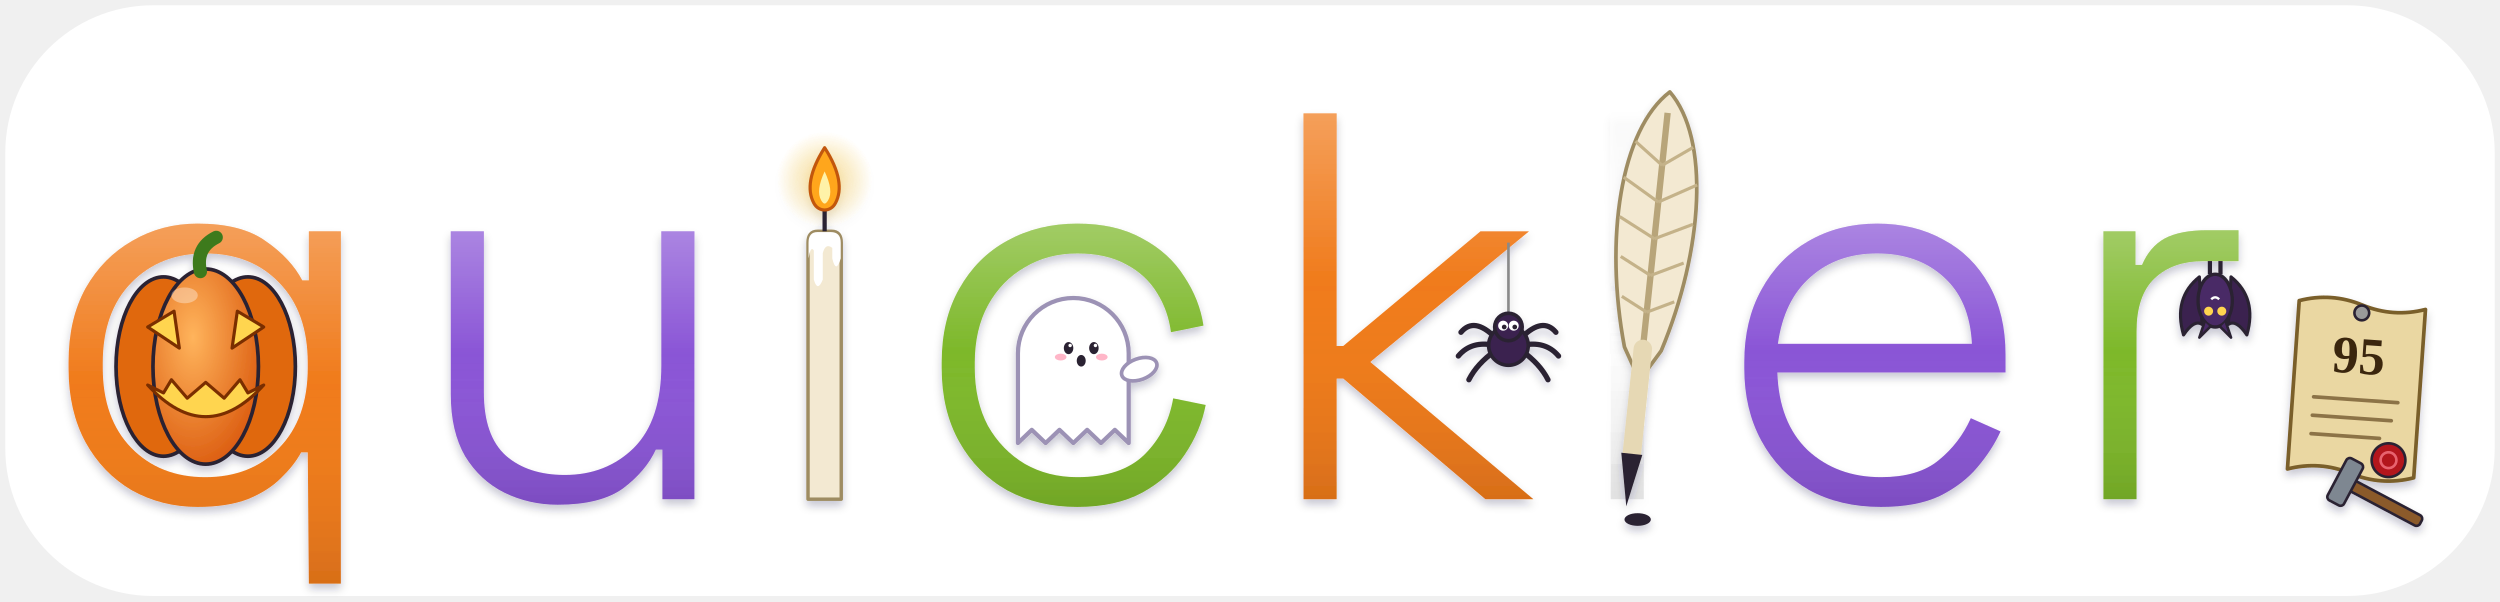
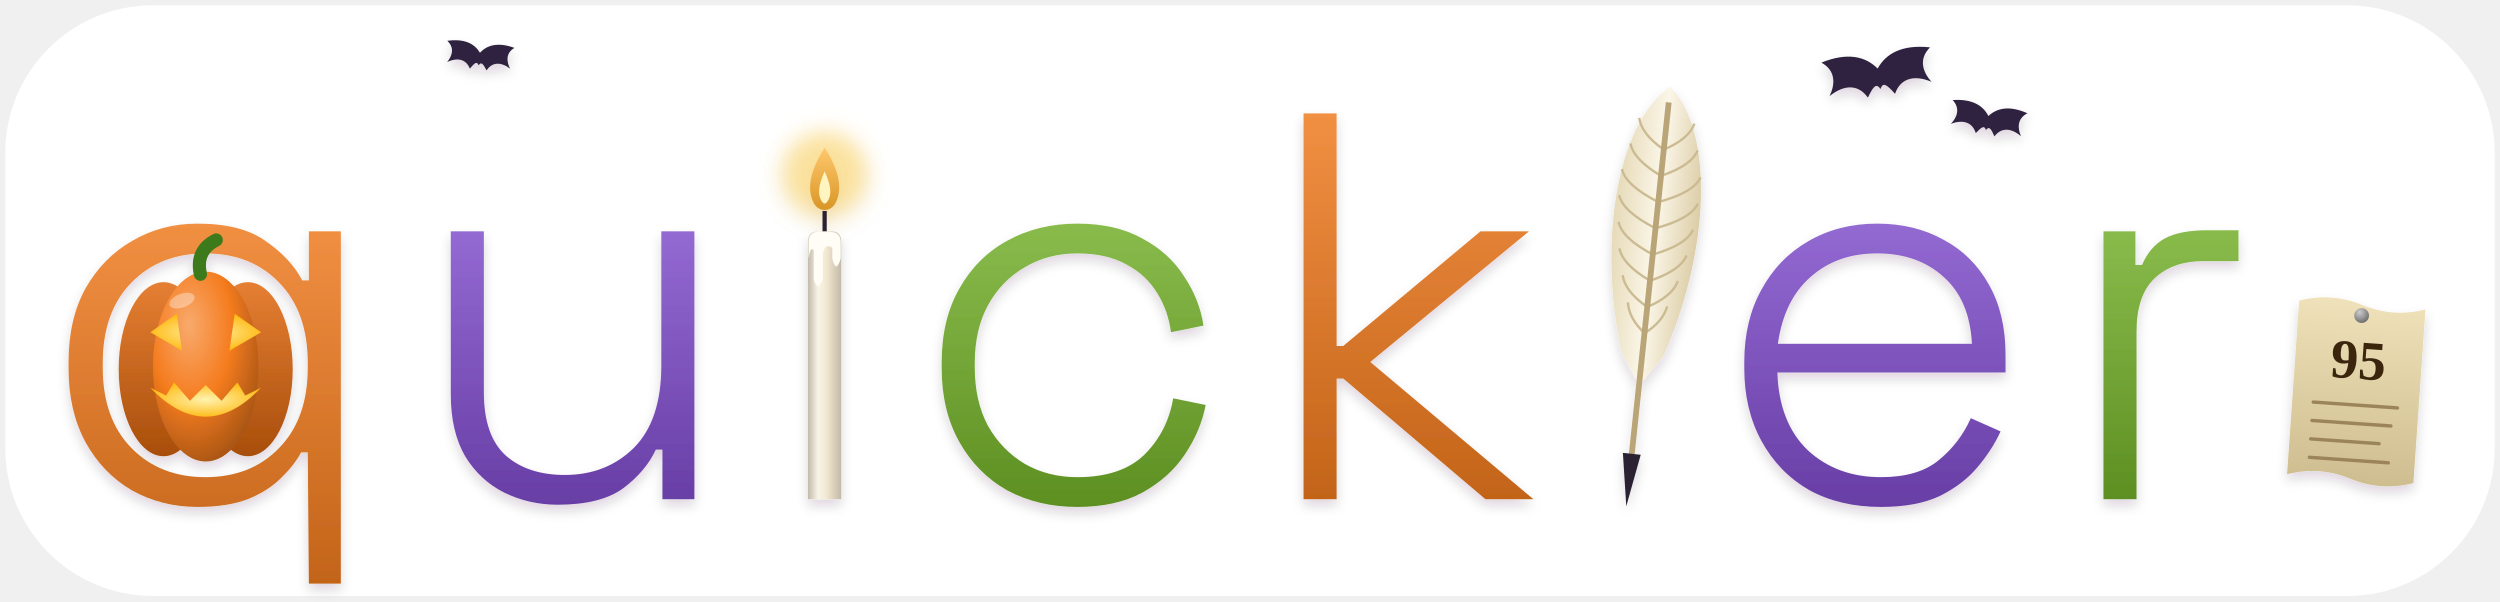
- <svg xmlns="http://www.w3.org/2000/svg" width="1896" height="456" viewBox="-12 -32 948 228" role="img" aria-label="Quickler Halloween and Reformation Day logo">
+ <svg xmlns="http://www.w3.org/2000/svg" width="1896" height="456" viewBox="-12 -32 948 228" role="img" aria-label="Quickler logo">
  <defs>
-     <filter id="ds" x="-5%" y="-10%" width="110%" height="130%">
-       <feDropShadow dx="0" dy="2" stdDeviation="1.6" flood-color="#1b1030" flood-opacity=".22" />
+     <filter id="lift" x="-6%" y="-12%" width="112%" height="134%">
+       <feDropShadow dx="0" dy="2.5" stdDeviation="2.2" flood-color="#241830" flood-opacity=".16" />
    </filter>
-     <linearGradient id="shine" x1="0" y1="0" x2="0" y2="1">
-       <stop stop-color="#fff" stop-opacity=".28" />
-       <stop offset=".45" stop-color="#fff" stop-opacity="0" />
-       <stop offset="1" stop-color="#000" stop-opacity=".10" />
+     <linearGradient id="LEE7A1E" x1="0" y1="0" x2="0" y2="1">
+       <stop stop-color="#F18F42" />
+       <stop offset="1" stop-color="#C36419" />
    </linearGradient>
-     <radialGradient id="pump" cx="0.38" cy="0.35" r=".75">
-       <stop stop-color="#FFB45C" />
-       <stop offset="1" stop-color="#D9560B" />
+     <linearGradient id="L7E4CC9" x1="0" y1="0" x2="0" y2="1">
+       <stop stop-color="#9369D2" />
+       <stop offset="1" stop-color="#673EA5" />
+     </linearGradient>
+     <linearGradient id="L72AE2A" x1="0" y1="0" x2="0" y2="1">
+       <stop stop-color="#89BB4C" />
+       <stop offset="1" stop-color="#5D8F22" />
+     </linearGradient>
+     <linearGradient id="p1" x1="0" y1="0" x2="0" y2="1">
+       <stop stop-color="#E57F33" />
+       <stop offset="1" stop-color="#A84E0B" />
+     </linearGradient>
+     <radialGradient id="pump" cx="0.38" cy="0.32" r="0.7" fx="0.34" fy="0.28">
+       <stop stop-color="#F8AA6D" />
+       <stop offset=".55" stop-color="#F57C1F" />
+       <stop offset="1" stop-color="#AC5716" />
    </radialGradient>
-     <radialGradient id="glow" cx="0.38" cy="0.35" r=".75">
-       <stop stop-color="#FFE08A" />
-       <stop offset="1" stop-color="#FFE08A" />
+     <radialGradient id="inner" cx=".5" cy=".5" r=".6">
+       <stop stop-color="#FFF3B0" />
+       <stop offset="1" stop-color="#FFB300" />
    </radialGradient>
-     <radialGradient id="cglow">
-       <stop stop-color="#FFD25A" stop-opacity=".6" />
-       <stop offset="1" stop-color="#FFD25A" stop-opacity="0" />
+     <filter id="gblur" x="-50%" y="-50%" width="200%" height="200%">
+       <feGaussianBlur stdDeviation="4" />
+     </filter>
+     <linearGradient id="candle" x1="0" y1="0" x2="1" y2="0">
+       <stop stop-color="#C2BAA8" />
+       <stop offset=".3" stop-color="#F9F4E8" />
+       <stop offset=".55" stop-color="#F3E9D2" />
+       <stop offset="1" stop-color="#C2BAA8" />
+     </linearGradient>
+     <linearGradient id="flame" x1="0" y1="0" x2="0" y2="1">
+       <stop stop-color="#FFC86D" />
+       <stop offset="1" stop-color="#D99627" />
+     </linearGradient>
+     <linearGradient id="vane" x1="0" y1="0" x2="1" y2="0">
+       <stop stop-color="#E6DAB8" />
+       <stop offset=".5" stop-color="#FBF6E8" />
+       <stop offset="1" stop-color="#DCCDA6" />
+     </linearGradient>
+     <linearGradient id="calamus" x1="0" y1="0" x2="1" y2="0">
+       <stop stop-color="#BEB6A0" />
+       <stop offset=".3" stop-color="#F4EEDE" />
+       <stop offset=".55" stop-color="#EDE3C8" />
+       <stop offset="1" stop-color="#BEB6A0" />
+     </linearGradient>
+     <linearGradient id="parch" x1="0" y1="0" x2="0" y2="1">
+       <stop stop-color="#EFE1B9" />
+       <stop offset="1" stop-color="#CEBD8F" />
+     </linearGradient>
+     <radialGradient id="nail" cx="0.38" cy="0.32" r="0.7" fx="0.34" fy="0.28">
+       <stop stop-color="#CCCCCC" />
+       <stop offset=".55" stop-color="#9A9A9A" />
+       <stop offset="1" stop-color="#6C6C6C" />
    </radialGradient>
  </defs>
  <rect x="-10" y="-30" width="944" height="224" rx="56" fill="#FFFFFF" />
-   <g filter="url(#ds)">
-     <g>
-       <path d="M374 136 V102 A21 21 0 0 1 416 102 V136 l-5.25 -5 l-5.25 5 l-5.25 -5 l-5.25 5 l-5.25 -5 l-5.25 5 l-5.25 -5 l-5.25 5Z" fill="#FFFFFF" stroke="#9C92B5" stroke-width="1.6" stroke-linejoin="round" stroke-linecap="round" />
-       <ellipse cx="420" cy="108" rx="7" ry="4" fill="#fff" stroke="#9C92B5" stroke-width="1.4" stroke-linejoin="round" stroke-linecap="round" transform="rotate(-20 420 108)" />
-       <ellipse cx="393.2" cy="100.0" rx="1.8" ry="2.3" fill="#2B2233" />
-       <ellipse cx="402.8" cy="100.0" rx="1.8" ry="2.3" fill="#2B2233" />
-       <circle cx="393.8" cy="99.0" r="0.66" fill="#fff" />
-       <circle cx="403.4" cy="99.0" r="0.66" fill="#fff" />
-       <ellipse cx="398.0" cy="104.8" rx="1.7" ry="2.2" fill="#2B2233" />
-       <ellipse cx="390.2" cy="103.4" rx="2.2" ry="1.3" fill="#FF7A9A" opacity=".55" />
-       <ellipse cx="405.8" cy="103.4" rx="2.2" ry="1.3" fill="#FF7A9A" opacity=".55" />
-     </g>
-     <path d="M105.124 189.3L104.706 139.535H102.198C100.387 142.879 97.809 146.153 94.465 149.358C91.26 152.563 87.08 155.21 81.925 157.3C76.77 159.251 70.43 160.226 62.906 160.226C53.849 160.226 45.559 158.136 38.035 153.956C30.65 149.637 24.798 143.576 20.479 135.773C16.16 127.831 14 118.496 14 107.767V105.259C14 94.391 16.16 85.056 20.479 77.253C24.938 69.45 30.859 63.459 38.244 59.279C45.629 54.96 53.849 52.8 62.906 52.8C74.053 52.8 82.691 55.029 88.822 59.488C95.092 63.807 99.69 68.754 102.616 74.327H105.124V55.726H117.246V189.3H105.124ZM65.832 148.94C77.397 148.94 86.732 145.248 93.838 137.863C101.083 130.478 104.706 120.307 104.706 107.349V105.677C104.706 92.719 101.083 82.548 93.838 75.163C86.732 67.778 77.397 64.086 65.832 64.086C54.407 64.086 45.071 67.778 37.826 75.163C30.581 82.548 26.958 92.719 26.958 105.677V107.349C26.958 120.307 30.581 130.478 37.826 137.863C45.071 145.248 54.407 148.94 65.832 148.94Z" fill="#F07A1A" />
-     <path d="M199.484 159.39C192.239 159.39 185.481 157.857 179.211 154.792C173.081 151.727 168.134 147.129 164.372 140.998C160.75 134.728 158.938 126.925 158.938 117.59V55.726H171.478V116.754C171.478 127.761 174.265 135.773 179.838 140.789C185.412 145.666 192.866 148.104 202.201 148.104C212.651 148.104 221.36 144.69 228.326 137.863C235.293 130.896 238.776 120.446 238.776 106.513V55.726H251.316V157.3H239.194V138.49H236.686C234.178 143.924 230.068 148.801 224.355 153.12C218.643 157.3 210.352 159.39 199.484 159.39Z" fill="#8A55D6" />
-     <path d="M396.499 160.226C386.607 160.226 377.759 158.136 369.956 153.956C362.293 149.637 356.232 143.506 351.773 135.564C347.315 127.622 345.085 118.287 345.085 107.558V105.468C345.085 94.6 347.315 85.265 351.773 77.462C356.232 69.52 362.293 63.459 369.956 59.279C377.759 54.96 386.607 52.8 396.499 52.8C406.253 52.8 414.473 54.681 421.161 58.443C427.989 62.066 433.283 66.873 437.045 72.864C440.947 78.716 443.385 84.916 444.36 91.465L432.029 93.973C431.333 88.539 429.591 83.593 426.804 79.134C424.018 74.536 420.116 70.913 415.1 68.266C410.084 65.479 403.884 64.086 396.499 64.086C389.115 64.086 382.496 65.828 376.644 69.311C370.792 72.655 366.125 77.462 362.641 83.732C359.297 89.863 357.625 97.178 357.625 105.677V107.349C357.625 115.848 359.297 123.233 362.641 129.503C366.125 135.634 370.792 140.441 376.644 143.924C382.496 147.268 389.115 148.94 396.499 148.94C407.646 148.94 416.145 146.084 421.997 140.371C427.849 134.519 431.472 127.413 432.865 119.053L445.196 121.561C443.942 128.11 441.295 134.38 437.254 140.371C433.353 146.223 427.989 151.03 421.161 154.792C414.473 158.415 406.253 160.226 396.499 160.226Z" fill="#7DB82A" />
-     <path d="M482.302 157.3V11H494.842V99.198H497.35L549.391 55.726H567.783L507.591 105.259L569.455 157.3H551.272L497.35 111.529H494.842V157.3H482.302Z" fill="#F07A1A" />
-     <path d="M701.266 160.226C690.816 160.226 681.689 158.066 673.886 153.747C666.223 149.288 660.232 143.088 655.912 135.146C651.593 127.204 649.433 118.078 649.433 107.767V105.259C649.433 94.809 651.593 85.683 655.912 77.88C660.232 69.938 666.153 63.807 673.677 59.488C681.341 55.029 690.049 52.8 699.802 52.8C709.277 52.8 717.637 54.82 724.883 58.861C732.267 62.762 738.049 68.475 742.229 75.999C746.409 83.384 748.5 92.231 748.5 102.542V109.23H661.974C662.392 121.909 666.223 131.732 673.469 138.699C680.853 145.526 690.119 148.94 701.266 148.94C710.74 148.94 718.055 146.78 723.211 142.461C728.505 138.142 732.546 132.847 735.333 126.577L746.619 131.593C744.529 136.191 741.603 140.719 737.841 145.178C734.218 149.497 729.48 153.12 723.628 156.046C717.776 158.833 710.322 160.226 701.266 160.226ZM662.182 98.362H735.75C735.193 87.355 731.64 78.925 725.091 73.073C718.543 67.082 710.113 64.086 699.802 64.086C689.631 64.086 681.201 67.082 674.513 73.073C667.825 78.925 663.715 87.355 662.182 98.362Z" fill="#8A55D6" />
-     <path d="M785.63 157.3V55.726H797.752V68.475H800.26C802.21 63.877 805.067 60.533 808.829 58.443C812.73 56.353 818.094 55.308 824.922 55.308H836.835V67.012H823.459C815.795 67.012 809.665 69.172 805.067 73.491C800.469 77.81 798.17 84.568 798.17 93.764V157.3H785.63Z" fill="#7DB82A" />
-     <path d="M105.124 189.3L104.706 139.535H102.198C100.387 142.879 97.809 146.153 94.465 149.358C91.26 152.563 87.08 155.21 81.925 157.3C76.77 159.251 70.43 160.226 62.906 160.226C53.849 160.226 45.559 158.136 38.035 153.956C30.65 149.637 24.798 143.576 20.479 135.773C16.16 127.831 14 118.496 14 107.767V105.259C14 94.391 16.16 85.056 20.479 77.253C24.938 69.45 30.859 63.459 38.244 59.279C45.629 54.96 53.849 52.8 62.906 52.8C74.053 52.8 82.691 55.029 88.822 59.488C95.092 63.807 99.69 68.754 102.616 74.327H105.124V55.726H117.246V189.3H105.124ZM65.832 148.94C77.397 148.94 86.732 145.248 93.838 137.863C101.083 130.478 104.706 120.307 104.706 107.349V105.677C104.706 92.719 101.083 82.548 93.838 75.163C86.732 67.778 77.397 64.086 65.832 64.086C54.407 64.086 45.071 67.778 37.826 75.163C30.581 82.548 26.958 92.719 26.958 105.677V107.349C26.958 120.307 30.581 130.478 37.826 137.863C45.071 145.248 54.407 148.94 65.832 148.94Z" fill="url(#shine)" />
-     <path d="M199.484 159.39C192.239 159.39 185.481 157.857 179.211 154.792C173.081 151.727 168.134 147.129 164.372 140.998C160.75 134.728 158.938 126.925 158.938 117.59V55.726H171.478V116.754C171.478 127.761 174.265 135.773 179.838 140.789C185.412 145.666 192.866 148.104 202.201 148.104C212.651 148.104 221.36 144.69 228.326 137.863C235.293 130.896 238.776 120.446 238.776 106.513V55.726H251.316V157.3H239.194V138.49H236.686C234.178 143.924 230.068 148.801 224.355 153.12C218.643 157.3 210.352 159.39 199.484 159.39Z" fill="url(#shine)" />
-     <path d="M294.439 157.3V55.726H306.979V157.3H294.439Z" fill="url(#shine)" />
-     <path d="M396.499 160.226C386.607 160.226 377.759 158.136 369.956 153.956C362.293 149.637 356.232 143.506 351.773 135.564C347.315 127.622 345.085 118.287 345.085 107.558V105.468C345.085 94.6 347.315 85.265 351.773 77.462C356.232 69.52 362.293 63.459 369.956 59.279C377.759 54.96 386.607 52.8 396.499 52.8C406.253 52.8 414.473 54.681 421.161 58.443C427.989 62.066 433.283 66.873 437.045 72.864C440.947 78.716 443.385 84.916 444.36 91.465L432.029 93.973C431.333 88.539 429.591 83.593 426.804 79.134C424.018 74.536 420.116 70.913 415.1 68.266C410.084 65.479 403.884 64.086 396.499 64.086C389.115 64.086 382.496 65.828 376.644 69.311C370.792 72.655 366.125 77.462 362.641 83.732C359.297 89.863 357.625 97.178 357.625 105.677V107.349C357.625 115.848 359.297 123.233 362.641 129.503C366.125 135.634 370.792 140.441 376.644 143.924C382.496 147.268 389.115 148.94 396.499 148.94C407.646 148.94 416.145 146.084 421.997 140.371C427.849 134.519 431.472 127.413 432.865 119.053L445.196 121.561C443.942 128.11 441.295 134.38 437.254 140.371C433.353 146.223 427.989 151.03 421.161 154.792C414.473 158.415 406.253 160.226 396.499 160.226Z" fill="url(#shine)" />
-     <path d="M482.302 157.3V11H494.842V99.198H497.35L549.391 55.726H567.783L507.591 105.259L569.455 157.3H551.272L497.35 111.529H494.842V157.3H482.302Z" fill="url(#shine)" />
-     <path d="M598.787 157.3V11H611.327V157.3Z" fill="url(#shine)" />
-     <path d="M701.266 160.226C690.816 160.226 681.689 158.066 673.886 153.747C666.223 149.288 660.232 143.088 655.912 135.146C651.593 127.204 649.433 118.078 649.433 107.767V105.259C649.433 94.809 651.593 85.683 655.912 77.88C660.232 69.938 666.153 63.807 673.677 59.488C681.341 55.029 690.049 52.8 699.802 52.8C709.277 52.8 717.637 54.82 724.883 58.861C732.267 62.762 738.049 68.475 742.229 75.999C746.409 83.384 748.5 92.231 748.5 102.542V109.23H661.974C662.392 121.909 666.223 131.732 673.469 138.699C680.853 145.526 690.119 148.94 701.266 148.94C710.74 148.94 718.055 146.78 723.211 142.461C728.505 138.142 732.546 132.847 735.333 126.577L746.619 131.593C744.529 136.191 741.603 140.719 737.841 145.178C734.218 149.497 729.48 153.12 723.628 156.046C717.776 158.833 710.322 160.226 701.266 160.226ZM662.182 98.362H735.75C735.193 87.355 731.64 78.925 725.091 73.073C718.543 67.082 710.113 64.086 699.802 64.086C689.631 64.086 681.201 67.082 674.513 73.073C667.825 78.925 663.715 87.355 662.182 98.362Z" fill="url(#shine)" />
-     <path d="M785.63 157.3V55.726H797.752V68.475H800.26C802.21 63.877 805.067 60.533 808.829 58.443C812.73 56.353 818.094 55.308 824.922 55.308H836.835V67.012H823.459C815.795 67.012 809.665 69.172 805.067 73.491C800.469 77.81 798.17 84.568 798.17 93.764V157.3H785.63Z" fill="url(#shine)" />
-     <ellipse cx="50" cy="107" rx="18" ry="34" fill="#E0680F" stroke="#2B2233" stroke-width="1.4" stroke-linejoin="round" stroke-linecap="round" />
-     <ellipse cx="82" cy="107" rx="18" ry="34" fill="#E0680F" stroke="#2B2233" stroke-width="1.4" stroke-linejoin="round" stroke-linecap="round" />
-     <ellipse cx="66" cy="107" rx="20" ry="37" fill="url(#pump)" stroke="#2B2233" stroke-width="1.4" stroke-linejoin="round" stroke-linecap="round" />
-     <path d="M64 71 Q62 62 70 58" fill="none" stroke="#3C7A1E" stroke-width="5" stroke-linecap="round" />
-     <path d="M44 92 L54 86 L56 100Z M88 92 L78 86 L76 100Z" fill="#FFD54F" stroke="#7A2E00" stroke-width="1.2" stroke-linejoin="round" stroke-linecap="round" />
-     <path d="M44 114 Q66 138 88 114 L82 117 L79 112 L73 119 L66 113 L59 119 L53 112 L50 117Z" fill="#FFD54F" stroke="#7A2E00" stroke-width="1.2" stroke-linejoin="round" stroke-linecap="round" />
-     <ellipse cx="58" cy="80" rx="5" ry="3" fill="#fff" opacity=".35" />
-     <circle cx="300.7" cy="36" r="18" fill="url(#cglow)" />
-     <path d="M294.4 157.3 V60 Q294.4 55.7 298 55.7 H303.4 Q307 55.7 307 60 V157.3Z" fill="#F3E9D2" stroke="#9E8C62" stroke-width="1.3" stroke-linejoin="round" stroke-linecap="round" />
-     <path d="M294.6 60 Q294.6 56 298 56 H303 Q306.8 56 306.8 60 V66 Q305 72 303.6 66 V62 Q301 60 300 64 V74 Q298 79 296.6 74 V63 Q295.4 61 294.6 66Z" fill="#fff" />
+   <g filter="url(#lift)">
+     <path d="M105.124 189.3L104.706 139.535H102.198C100.387 142.879 97.809 146.153 94.465 149.358C91.26 152.563 87.08 155.21 81.925 157.3C76.77 159.251 70.43 160.226 62.906 160.226C53.849 160.226 45.559 158.136 38.035 153.956C30.65 149.637 24.798 143.576 20.479 135.773C16.16 127.831 14 118.496 14 107.767V105.259C14 94.391 16.16 85.056 20.479 77.253C24.938 69.45 30.859 63.459 38.244 59.279C45.629 54.96 53.849 52.8 62.906 52.8C74.053 52.8 82.691 55.029 88.822 59.488C95.092 63.807 99.69 68.754 102.616 74.327H105.124V55.726H117.246V189.3H105.124ZM65.832 148.94C77.397 148.94 86.732 145.248 93.838 137.863C101.083 130.478 104.706 120.307 104.706 107.349V105.677C104.706 92.719 101.083 82.548 93.838 75.163C86.732 67.778 77.397 64.086 65.832 64.086C54.407 64.086 45.071 67.778 37.826 75.163C30.581 82.548 26.958 92.719 26.958 105.677V107.349C26.958 120.307 30.581 130.478 37.826 137.863C45.071 145.248 54.407 148.94 65.832 148.94Z" fill="url(#LEE7A1E)" />
+     <path d="M199.484 159.39C192.239 159.39 185.481 157.857 179.211 154.792C173.081 151.727 168.134 147.129 164.372 140.998C160.75 134.728 158.938 126.925 158.938 117.59V55.726H171.478V116.754C171.478 127.761 174.265 135.773 179.838 140.789C185.412 145.666 192.866 148.104 202.201 148.104C212.651 148.104 221.36 144.69 228.326 137.863C235.293 130.896 238.776 120.446 238.776 106.513V55.726H251.316V157.3H239.194V138.49H236.686C234.178 143.924 230.068 148.801 224.355 153.12C218.643 157.3 210.352 159.39 199.484 159.39Z" fill="url(#L7E4CC9)" />
+     <path d="M396.499 160.226C386.607 160.226 377.759 158.136 369.956 153.956C362.293 149.637 356.232 143.506 351.773 135.564C347.315 127.622 345.085 118.287 345.085 107.558V105.468C345.085 94.6 347.315 85.265 351.773 77.462C356.232 69.52 362.293 63.459 369.956 59.279C377.759 54.96 386.607 52.8 396.499 52.8C406.253 52.8 414.473 54.681 421.161 58.443C427.989 62.066 433.283 66.873 437.045 72.864C440.947 78.716 443.385 84.916 444.36 91.465L432.029 93.973C431.333 88.539 429.591 83.593 426.804 79.134C424.018 74.536 420.116 70.913 415.1 68.266C410.084 65.479 403.884 64.086 396.499 64.086C389.115 64.086 382.496 65.828 376.644 69.311C370.792 72.655 366.125 77.462 362.641 83.732C359.297 89.863 357.625 97.178 357.625 105.677V107.349C357.625 115.848 359.297 123.233 362.641 129.503C366.125 135.634 370.792 140.441 376.644 143.924C382.496 147.268 389.115 148.94 396.499 148.94C407.646 148.94 416.145 146.084 421.997 140.371C427.849 134.519 431.472 127.413 432.865 119.053L445.196 121.561C443.942 128.11 441.295 134.38 437.254 140.371C433.353 146.223 427.989 151.03 421.161 154.792C414.473 158.415 406.253 160.226 396.499 160.226Z" fill="url(#L72AE2A)" />
+     <path d="M482.302 157.3V11H494.842V99.198H497.35L549.391 55.726H567.783L507.591 105.259L569.455 157.3H551.272L497.35 111.529H494.842V157.3H482.302Z" fill="url(#LEE7A1E)" />
+     <path d="M701.266 160.226C690.816 160.226 681.689 158.066 673.886 153.747C666.223 149.288 660.232 143.088 655.912 135.146C651.593 127.204 649.433 118.078 649.433 107.767V105.259C649.433 94.809 651.593 85.683 655.912 77.88C660.232 69.938 666.153 63.807 673.677 59.488C681.341 55.029 690.049 52.8 699.802 52.8C709.277 52.8 717.637 54.82 724.883 58.861C732.267 62.762 738.049 68.475 742.229 75.999C746.409 83.384 748.5 92.231 748.5 102.542V109.23H661.974C662.392 121.909 666.223 131.732 673.469 138.699C680.853 145.526 690.119 148.94 701.266 148.94C710.74 148.94 718.055 146.78 723.211 142.461C728.505 138.142 732.546 132.847 735.333 126.577L746.619 131.593C744.529 136.191 741.603 140.719 737.841 145.178C734.218 149.497 729.48 153.12 723.628 156.046C717.776 158.833 710.322 160.226 701.266 160.226ZM662.182 98.362H735.75C735.193 87.355 731.64 78.925 725.091 73.073C718.543 67.082 710.113 64.086 699.802 64.086C689.631 64.086 681.201 67.082 674.513 73.073C667.825 78.925 663.715 87.355 662.182 98.362Z" fill="url(#L7E4CC9)" />
+     <path d="M785.63 157.3V55.726H797.752V68.475H800.26C802.21 63.877 805.067 60.533 808.829 58.443C812.73 56.353 818.094 55.308 824.922 55.308H836.835V67.012H823.459C815.795 67.012 809.665 69.172 805.067 73.491C800.469 77.81 798.17 84.568 798.17 93.764V157.3H785.63Z" fill="url(#L72AE2A)" />
+     <ellipse cx="50" cy="108" rx="17" ry="33" fill="url(#p1)" />
+     <ellipse cx="82" cy="108" rx="17" ry="33" fill="url(#p1)" />
+     <ellipse cx="66" cy="107" rx="20" ry="36" fill="url(#pump)" />
+     <path d="M64 72 Q62 63 70 59" fill="none" stroke="#3C7A1E" stroke-width="5" stroke-linecap="round" />
+     <path d="M45 94 L55 87 L57 101Z M87 94 L77 87 L75 101Z" fill="url(#inner)" />
+     <path d="M45 115 Q66 137 87 115 L81 118 L78 113 L72 120 L66 114 L60 120 L54 113 L51 118Z" fill="url(#inner)" />
+     <ellipse cx="57" cy="82" rx="5" ry="2.6" fill="#fff" opacity=".35" transform="rotate(-20 57 82)" />
+     <circle cx="300.7" cy="34" r="16" fill="#FFD25A" opacity="0.55" filter="url(#gblur)" />
+     <path d="M294.4 157.3 V60 Q294.4 55.7 298 55.7 H303.4 Q307 55.7 307 60 V157.3Z" fill="url(#candle)" />
+     <path d="M294.6 60 Q294.6 56 298 56 H303 Q306.8 56 306.8 60 V66 Q305 72 303.6 66 V62 Q301 60 300 64 V74 Q298 79 296.6 74 V63 Q295.4 61 294.6 66Z" fill="#FFFDF5" />
    <path d="M300.7 55.7 V48" stroke="#2B2233" stroke-width="1.6" />
-     <path d="M300.7 24 C306.5 33 307.5 40 304.8 45 C303 48.5 298.4 48.5 296.6 45 C293.9 40 295 33 300.7 24Z" fill="#FFA61E" stroke="#C2570A" stroke-width="1.2" stroke-linejoin="round" stroke-linecap="round" />
-     <path d="M300.7 33 C303 38 303.5 41.5 302 44 C301 45.6 300.4 45.6 299.4 44 C298 41.5 298.4 38 300.7 33Z" fill="#FFF2A8" />
-     <path d="M560 60 V92" stroke="#8A8A8A" stroke-width="1" />
-     <g transform="translate(560 98)" fill="none" stroke="#2B2233" stroke-width="2" stroke-linecap="round">
-       <path d="M-5 -2 Q-13 -10 -18 -4 M-5 1 Q-14 -1 -19 5 M-5 3 Q-12 8 -15 14 M5 -2 Q13 -10 18 -4 M5 1 Q14 -1 19 5 M5 3 Q12 8 15 14" />
-     </g>
-     <circle cx="560" cy="99" r="7.5" fill="#3B2050" stroke="#2B2233" stroke-width="1.4" stroke-linejoin="round" stroke-linecap="round" />
-     <circle cx="560" cy="92" r="5.2" fill="#3B2050" stroke="#2B2233" stroke-width="1.4" stroke-linejoin="round" stroke-linecap="round" />
-     <circle cx="558" cy="91.5" r="1.9" fill="#fff" />
-     <circle cx="562" cy="91.5" r="1.9" fill="#fff" />
-     <circle cx="558.4" cy="92" r=".9" fill="#2B2233" />
-     <circle cx="562.4" cy="92" r=".9" fill="#2B2233" />
+     <path d="M300.7 24 C306.5 33 307.5 40 304.8 45 C303 48.5 298.4 48.5 296.6 45 C293.9 40 295 33 300.7 24Z" fill="url(#flame)" />
+     <path d="M300.7 33 C303 38 303.5 41.5 302 44 C301 45.6 300.4 45.6 299.4 44 C298 41.5 298.4 38 300.7 33Z" fill="#FFF5C0" />
    <g transform="rotate(6 605 157)">
-       <path d="M605 2 C622 18 624 60 612 100 L605 112 L598 100 C586 60 588 18 605 2Z" fill="#F3E9D2" stroke="#9E8C62" stroke-width="1.4" stroke-linejoin="round" stroke-linecap="round" />
-       <path d="M605 10 L605 142" stroke="#B8A57A" stroke-width="2.4" />
-       <path d="M605 100 L605 142" stroke="#E6D8B4" stroke-width="7" stroke-linecap="round" />
-       <path d="M605 30 L594 22 M605 44 L591 36 M605 58 L591 51 M605 72 L593 66 M605 86 L595 81 M605 30 L616 22 M605 44 L619 36 M605 58 L619 51 M605 72 L617 66 M605 86 L615 81" stroke="#C4B289" stroke-width="1.2" />
-       <path d="M601 140 L609 140 L605 160Z" fill="#2B2233" />
-     </g>
-     <ellipse cx="609" cy="165" rx="5" ry="2.4" fill="#2B2233" />
-     <g transform="translate(828 67)">
-       <path d="M-2 0 V5 M2 0 V5" stroke="#2B2233" stroke-width="1.6" />
-       <path d="M-6 6 Q-16 14 -12 28 Q-8 22 -5 24Z M6 6 Q16 14 12 28 Q8 22 5 24Z" fill="#3B2050" stroke="#2B2233" stroke-width="1.2" stroke-linejoin="round" stroke-linecap="round" />
-       <ellipse cx="0" cy="15" rx="6.5" ry="10" fill="#4A2A66" stroke="#2B2233" stroke-width="1.3" stroke-linejoin="round" stroke-linecap="round" />
-       <path d="M-4 23 L-6 29 L-2 25 M4 23 L6 29 L2 25" fill="#4A2A66" stroke="#2B2233" stroke-width="1" stroke-linejoin="round" stroke-linecap="round" />
-       <circle cx="-2.5" cy="19" r="1.7" fill="#FFD54F" />
-       <circle cx="2.5" cy="19" r="1.7" fill="#FFD54F" />
-       <path d="M-1.5 14.5 Q0 13 1.5 14.5" stroke="#fff" stroke-width=".9" fill="none" />
+       <path d="M605 0 C624 16 626 62 613 102 L605 114 L597 102 C584 62 586 16 605 0Z" fill="url(#vane)" />
+       <path d="M605 24 Q595.9 19 594.5 13" stroke="#CBBB92" stroke-width=".9" fill="none" />
+       <path d="M605 24 Q614.1 19 615.5 13" stroke="#CBBB92" stroke-width=".9" fill="none" />
+       <path d="M605 34 Q594.0 29 592.2 23" stroke="#CBBB92" stroke-width=".9" fill="none" />
+       <path d="M605 34 Q616.0 29 617.8 23" stroke="#CBBB92" stroke-width=".9" fill="none" />
+       <path d="M605 44 Q592.0 39 590.0 33" stroke="#CBBB92" stroke-width=".9" fill="none" />
+       <path d="M605 44 Q618.0 39 620.0 33" stroke="#CBBB92" stroke-width=".9" fill="none" />
+       <path d="M605 54 Q592.0 49 590.0 43" stroke="#CBBB92" stroke-width=".9" fill="none" />
+       <path d="M605 54 Q618.0 49 620.0 43" stroke="#CBBB92" stroke-width=".9" fill="none" />
+       <path d="M605 64 Q592.6 59 590.8 53" stroke="#CBBB92" stroke-width=".9" fill="none" />
+       <path d="M605 64 Q617.4 59 619.2 53" stroke="#CBBB92" stroke-width=".9" fill="none" />
+       <path d="M605 74 Q594.0 69 592.2 63" stroke="#CBBB92" stroke-width=".9" fill="none" />
+       <path d="M605 74 Q616.0 69 617.8 63" stroke="#CBBB92" stroke-width=".9" fill="none" />
+       <path d="M605 84 Q595.9 79 594.5 73" stroke="#CBBB92" stroke-width=".9" fill="none" />
+       <path d="M605 84 Q614.1 79 615.5 73" stroke="#CBBB92" stroke-width=".9" fill="none" />
+       <path d="M605 94 Q598.5 89 597.5 83" stroke="#CBBB92" stroke-width=".9" fill="none" />
+       <path d="M605 94 Q611.5 89 612.5 83" stroke="#CBBB92" stroke-width=".9" fill="none" />
+       <path d="M605 6 L605 146" stroke="#B9A577" stroke-width="2.2" />
+       <path d="M605 102 L605 146" stroke="url(#calamus)" stroke-width="7" stroke-linecap="round" />
+       <path d="M601.6 140 L608.4 140 L605 160Z" fill="#2B2233" />
    </g>
    <g transform="translate(860 80) rotate(4)">
-       <path d="M0 2 Q12 -2 24 2 T48 2 V66 Q36 70 24 66 T0 66Z" fill="#EAD7A2" stroke="#7A5E2A" stroke-width="1.4" stroke-linejoin="round" stroke-linecap="round" />
-       <text x="24" y="28" font-family="Georgia,'Times New Roman',serif" font-weight="700" font-size="20" fill="#3A2610" text-anchor="middle">95</text>
-       <path d="M8 38 H40 M8 45 H38 M8 52 H34" stroke="#8C7347" stroke-width="1.4" stroke-linecap="round" />
-       <circle cx="24" cy="5" r="2.8" fill="#9A9A9A" stroke="#2B2233" stroke-width="1" stroke-linejoin="round" stroke-linecap="round" />
-       <circle cx="38" cy="60" r="6.4" fill="#B3121F" stroke="#2B2233" stroke-width="1" stroke-linejoin="round" stroke-linecap="round" />
-       <circle cx="38" cy="60" r="3" fill="none" stroke="#E8646E" stroke-width="1" />
+       <path d="M0 2 Q12 -2 24 2 T48 2 V68 Q36 72 24 68 T0 68Z" fill="url(#parch)" />
+       <text x="24" y="30" font-family="Georgia,'Times New Roman',serif" font-weight="700" font-size="21" fill="#3A2610" text-anchor="middle">95</text>
+       <path d="M8 40 H40 M8 47 H38 M8 54 H34 M8 61 H38" stroke="#9C845A" stroke-width="1.3" stroke-linecap="round" />
+       <circle cx="24" cy="6" r="2.8" fill="url(#nail)" />
    </g>
-     <g transform="translate(906 166) rotate(-62)">
-       <rect x="-2.2" y="-30" width="4.4" height="30" rx="1.5" fill="#8B5A2B" stroke="#2B2233" stroke-width="1" stroke-linejoin="round" stroke-linecap="round" />
-       <rect x="-9" y="-36" width="18" height="7" rx="1.5" fill="#7E8791" stroke="#2B2233" stroke-width="1" stroke-linejoin="round" stroke-linecap="round" />
-     </g>
+     <path d="M0 0 C-3 -4 -8 -6 -16 -4 C-12 -1 -13 3 -15 6 C-10 3 -6 4 -4 8 C-2 5 -1 4 0 6 C1 4 2 5 4 8 C6 4 10 3 15 6 C13 3 12 -1 16 -4 C8 -6 3 -4 0 0Z" fill="#2E2340" transform="translate(700 -6) scale(1.3) rotate(-8)" />
+     <path d="M0 0 C-3 -4 -8 -6 -16 -4 C-12 -1 -13 3 -15 6 C-10 3 -6 4 -4 8 C-2 5 -1 4 0 6 C1 4 2 5 4 8 C6 4 10 3 15 6 C13 3 12 -1 16 -4 C8 -6 3 -4 0 0Z" fill="#2E2340" transform="translate(742 12) scale(0.9) rotate(10)" />
+     <path d="M0 0 C-3 -4 -8 -6 -16 -4 C-12 -1 -13 3 -15 6 C-10 3 -6 4 -4 8 C-2 5 -1 4 0 6 C1 4 2 5 4 8 C6 4 10 3 15 6 C13 3 12 -1 16 -4 C8 -6 3 -4 0 0Z" fill="#2E2340" transform="translate(170 -12) scale(0.8) rotate(6)" />
  </g>
</svg>
